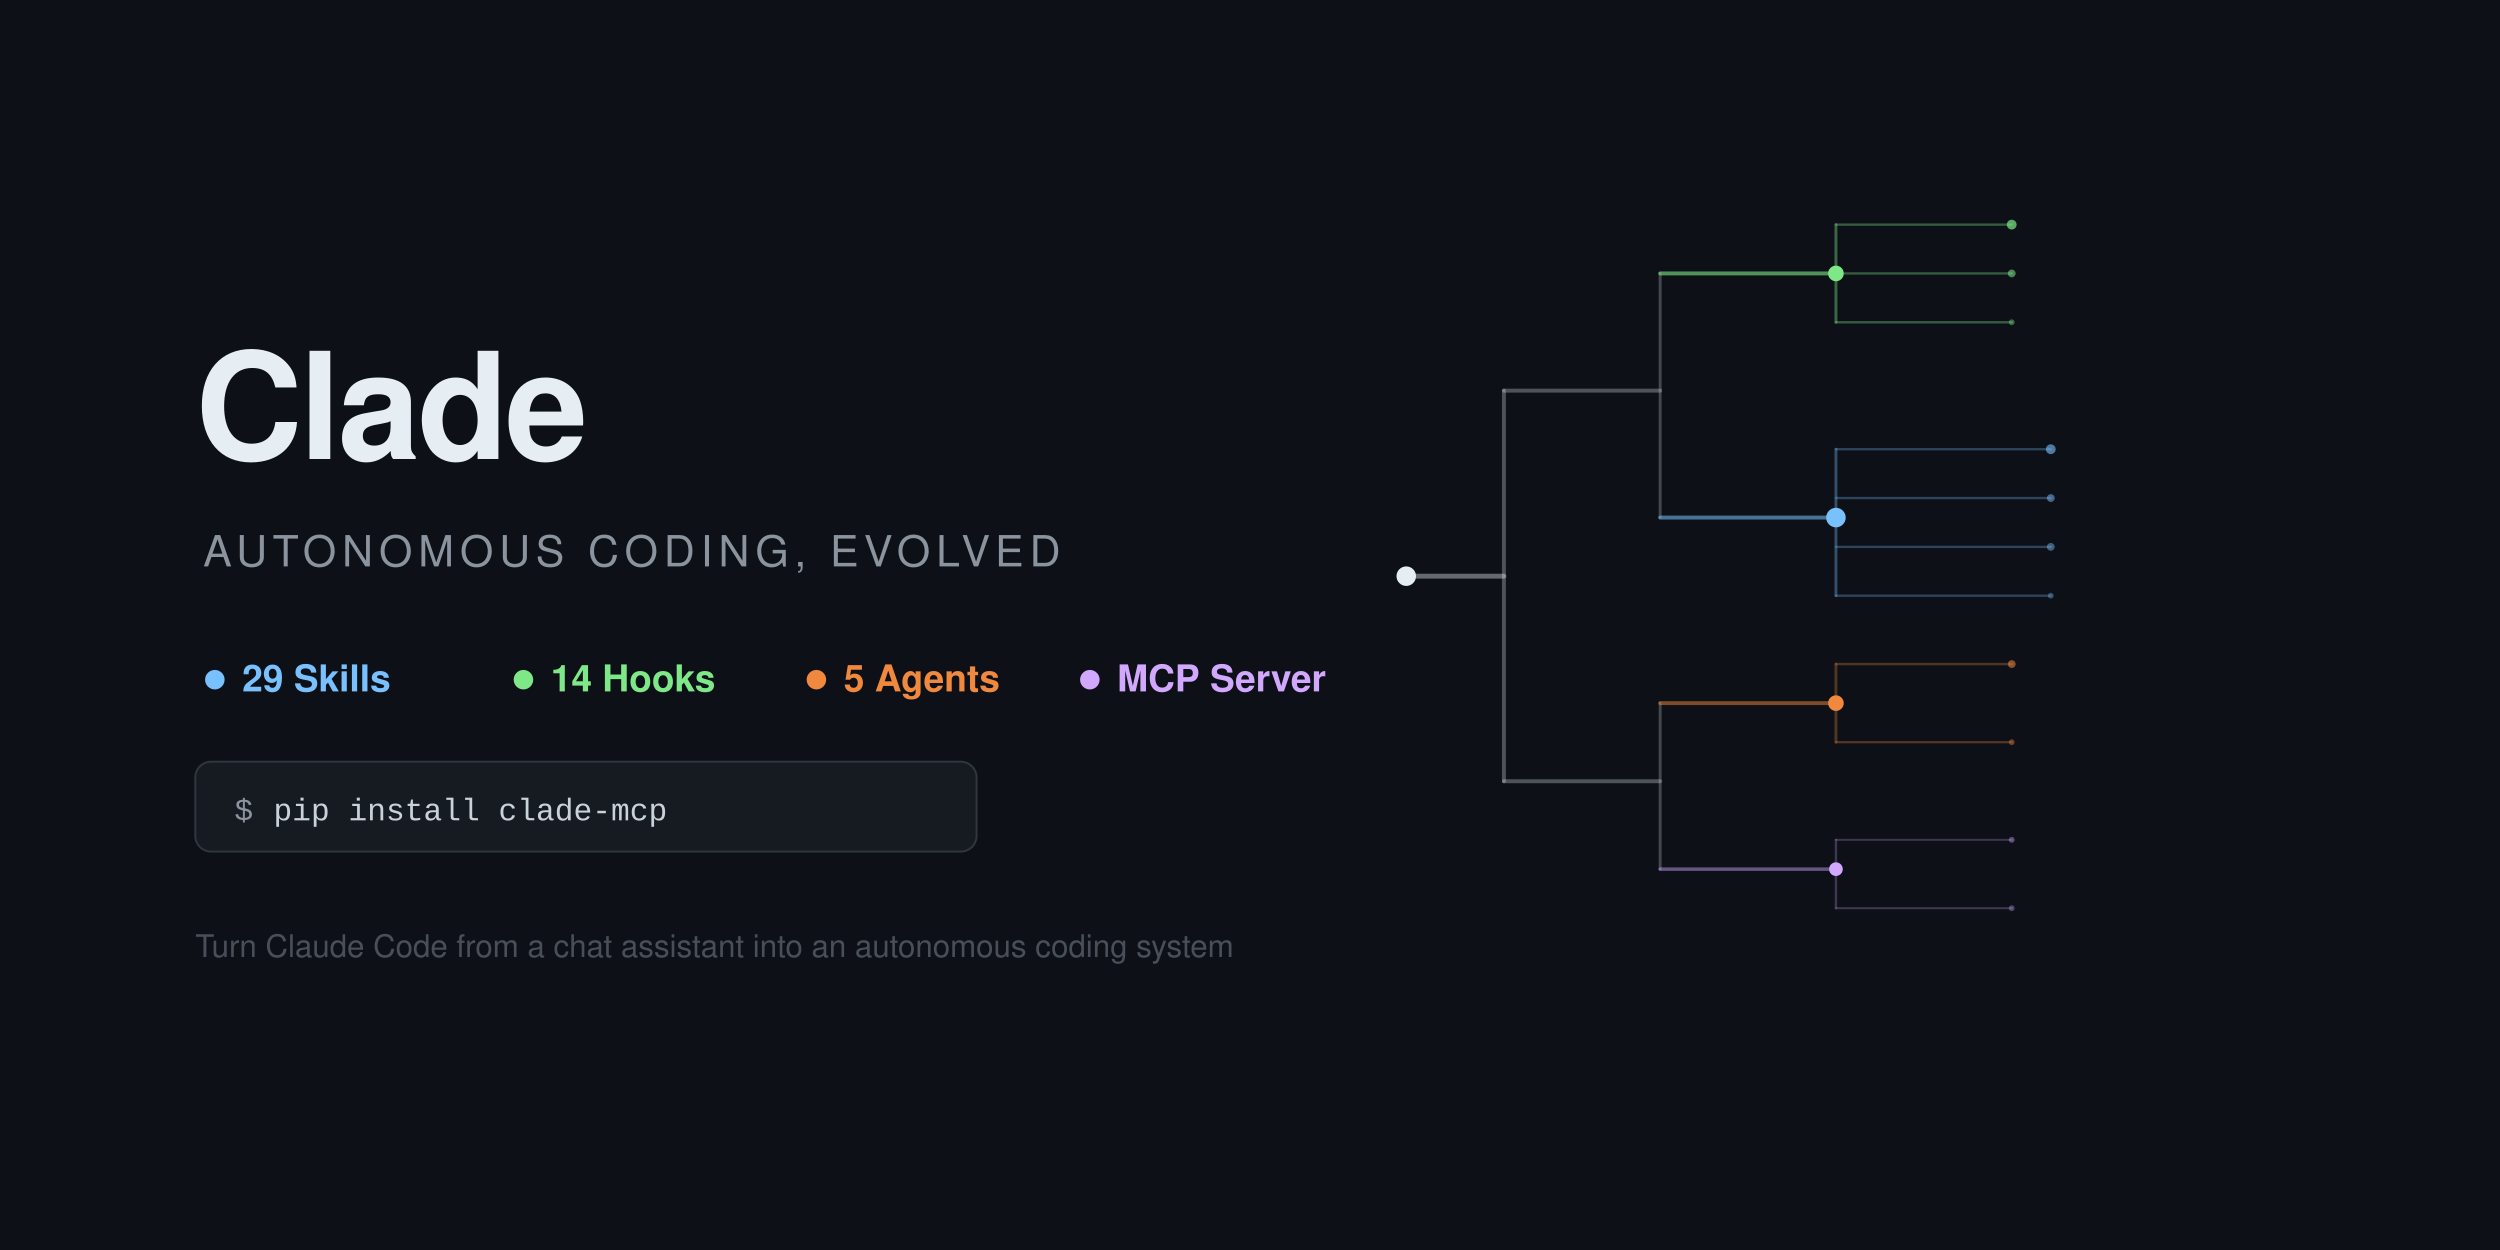
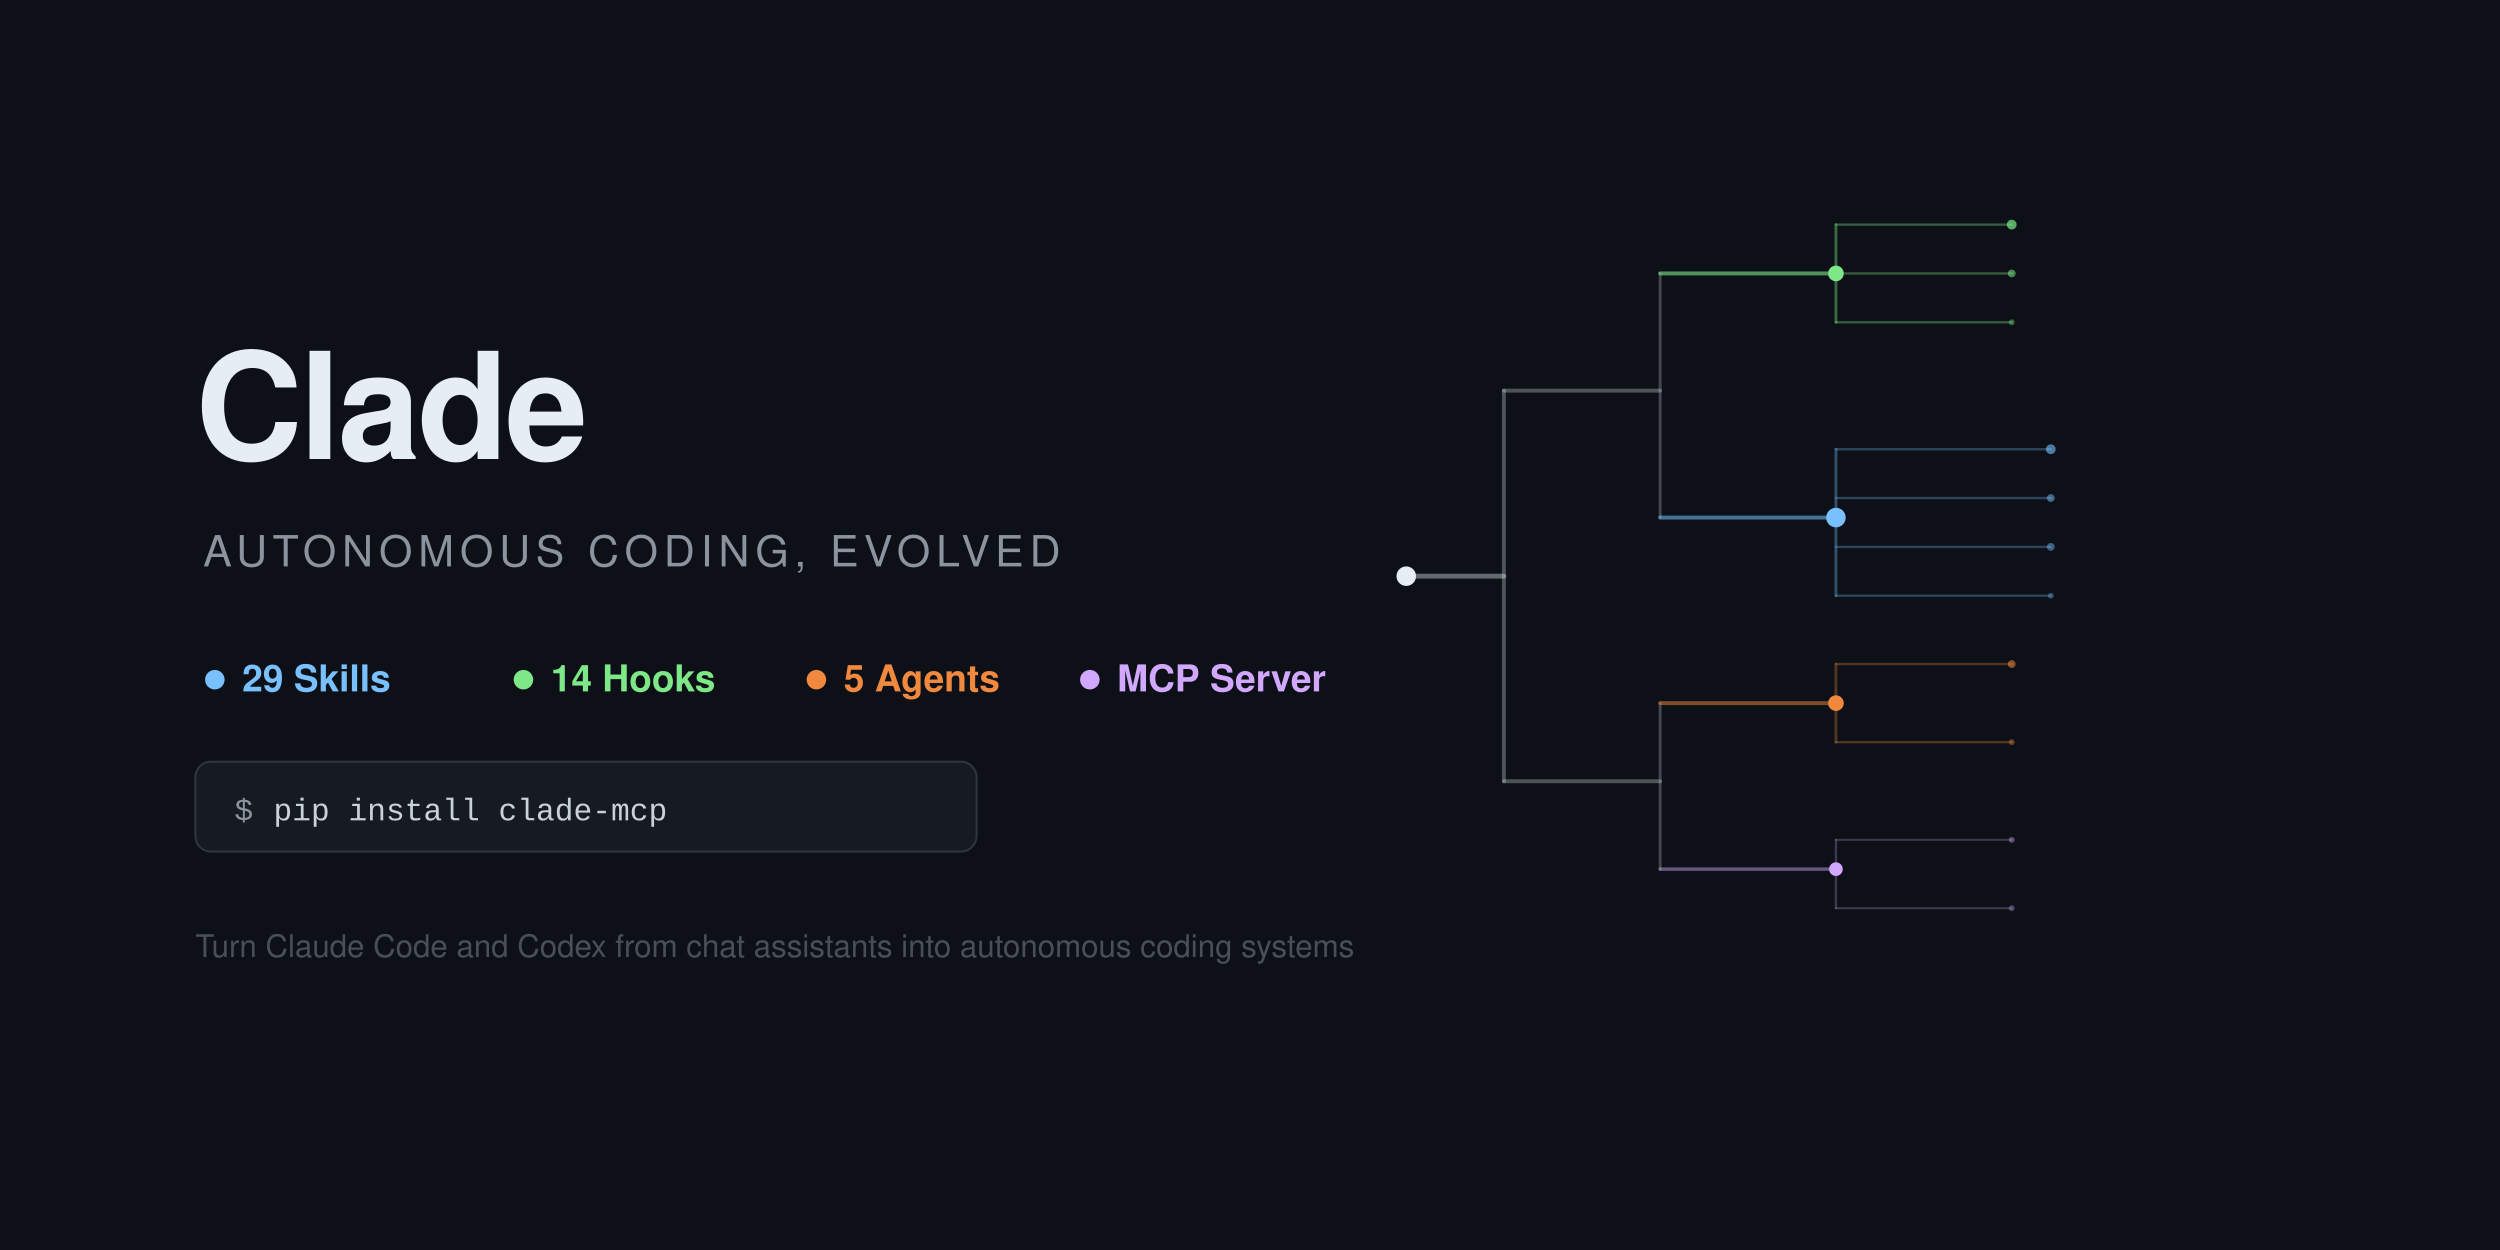
<svg xmlns="http://www.w3.org/2000/svg" viewBox="0 0 1280 640" fill="none">
  <rect width="1280" height="640" fill="#0d1117" />
  <g transform="translate(720, 295)" stroke-linecap="round">
    <circle cx="0" cy="0" r="5" fill="#e6edf3" />
    <line x1="5" y1="0" x2="50" y2="0" stroke="#e6edf3" stroke-width="2.5" opacity="0.4" />
    <line x1="50" y1="-95" x2="50" y2="105" stroke="#e6edf3" stroke-width="2" opacity="0.3" />
    <line x1="50" y1="-95" x2="130" y2="-95" stroke="#e6edf3" stroke-width="2" opacity="0.3" />
    <line x1="130" y1="-155" x2="130" y2="-30" stroke="#e6edf3" stroke-width="1.5" opacity="0.25" />
    <line x1="130" y1="-155" x2="220" y2="-155" stroke="#7ee787" stroke-width="2" opacity="0.6" />
    <line x1="220" y1="-180" x2="220" y2="-130" stroke="#7ee787" stroke-width="1.5" opacity="0.4" />
    <line x1="220" y1="-180" x2="310" y2="-180" stroke="#7ee787" stroke-width="1.2" opacity="0.35" />
    <circle cx="310" cy="-180" r="2.5" fill="#7ee787" opacity="0.7" />
    <line x1="220" y1="-155" x2="310" y2="-155" stroke="#7ee787" stroke-width="1.2" opacity="0.35" />
    <circle cx="310" cy="-155" r="2" fill="#7ee787" opacity="0.55" />
    <line x1="220" y1="-130" x2="310" y2="-130" stroke="#7ee787" stroke-width="1.2" opacity="0.35" />
    <circle cx="310" cy="-130" r="1.5" fill="#7ee787" opacity="0.4" />
    <circle cx="220" cy="-155" r="4" fill="#7ee787" />
    <line x1="130" y1="-30" x2="220" y2="-30" stroke="#79c0ff" stroke-width="2" opacity="0.55" />
    <line x1="220" y1="-65" x2="220" y2="10" stroke="#79c0ff" stroke-width="1.5" opacity="0.35" />
    <line x1="220" y1="-65" x2="330" y2="-65" stroke="#79c0ff" stroke-width="1.2" opacity="0.3" />
    <circle cx="330" cy="-65" r="2.5" fill="#79c0ff" opacity="0.6" />
    <line x1="220" y1="-40" x2="330" y2="-40" stroke="#79c0ff" stroke-width="1.2" opacity="0.3" />
    <circle cx="330" cy="-40" r="2" fill="#79c0ff" opacity="0.5" />
    <line x1="220" y1="-15" x2="330" y2="-15" stroke="#79c0ff" stroke-width="1.2" opacity="0.3" />
    <circle cx="330" cy="-15" r="2" fill="#79c0ff" opacity="0.45" />
    <line x1="220" y1="10" x2="330" y2="10" stroke="#79c0ff" stroke-width="1.2" opacity="0.3" />
    <circle cx="330" cy="10" r="1.5" fill="#79c0ff" opacity="0.35" />
    <circle cx="220" cy="-30" r="5" fill="#79c0ff" />
    <line x1="50" y1="105" x2="130" y2="105" stroke="#e6edf3" stroke-width="2" opacity="0.3" />
    <line x1="130" y1="65" x2="130" y2="150" stroke="#e6edf3" stroke-width="1.5" opacity="0.25" />
    <line x1="130" y1="65" x2="220" y2="65" stroke="#f0883e" stroke-width="2" opacity="0.5" />
    <line x1="220" y1="45" x2="220" y2="85" stroke="#f0883e" stroke-width="1.5" opacity="0.3" />
    <line x1="220" y1="45" x2="310" y2="45" stroke="#f0883e" stroke-width="1.2" opacity="0.3" />
    <circle cx="310" cy="45" r="2" fill="#f0883e" opacity="0.55" />
    <line x1="220" y1="85" x2="310" y2="85" stroke="#f0883e" stroke-width="1.2" opacity="0.3" />
    <circle cx="310" cy="85" r="1.5" fill="#f0883e" opacity="0.4" />
    <circle cx="220" cy="65" r="4" fill="#f0883e" />
    <line x1="130" y1="150" x2="220" y2="150" stroke="#d2a8ff" stroke-width="1.8" opacity="0.45" />
    <line x1="220" y1="135" x2="220" y2="170" stroke="#d2a8ff" stroke-width="1.2" opacity="0.25" />
    <line x1="220" y1="135" x2="310" y2="135" stroke="#d2a8ff" stroke-width="1" opacity="0.25" />
    <circle cx="310" cy="135" r="1.5" fill="#d2a8ff" opacity="0.4" />
    <line x1="220" y1="170" x2="310" y2="170" stroke="#d2a8ff" stroke-width="1" opacity="0.25" />
    <circle cx="310" cy="170" r="1.5" fill="#d2a8ff" opacity="0.35" />
    <circle cx="220" cy="150" r="3.5" fill="#d2a8ff" />
  </g>
  <text x="100" y="235" fill="#e6edf3" font-family="Helvetica, Arial, sans-serif" font-weight="700" font-size="76" letter-spacing="-1.5">Clade</text>
  <text x="104" y="290" fill="#8b949e" font-family="Helvetica, Arial, sans-serif" font-weight="400" font-size="22" letter-spacing="3">AUTONOMOUS CODING, EVOLVED</text>
  <circle cx="110" cy="348" r="5" fill="#79c0ff" />
  <text x="124" y="354" fill="#79c0ff" font-family="Helvetica, Arial, sans-serif" font-weight="600" font-size="19">29 Skills</text>
  <circle cx="268" cy="348" r="5" fill="#7ee787" />
  <text x="282" y="354" fill="#7ee787" font-family="Helvetica, Arial, sans-serif" font-weight="600" font-size="19">14 Hooks</text>
  <circle cx="418" cy="348" r="5" fill="#f0883e" />
  <text x="432" y="354" fill="#f0883e" font-family="Helvetica, Arial, sans-serif" font-weight="600" font-size="19">5 Agents</text>
  <circle cx="558" cy="348" r="5" fill="#d2a8ff" />
  <text x="572" y="354" fill="#d2a8ff" font-family="Helvetica, Arial, sans-serif" font-weight="600" font-size="19">MCP Server</text>
  <rect x="100" y="390" width="400" height="46" rx="8" fill="#161b22" stroke="#30363d" stroke-width="1" />
  <text x="120" y="420" fill="#8b949e" font-family="Consolas, 'Liberation Mono', monospace" font-size="16">$</text>
  <text x="140" y="420" fill="#c9d1d9" font-family="Consolas, 'Liberation Mono', monospace" font-size="16">pip install clade-mcp</text>
-   <text x="100" y="490" fill="#484f58" font-family="Helvetica, Arial, sans-serif" font-weight="400" font-size="16">Turn Claude Code from a chat assistant into an autonomous coding system</text>
+   <text x="100" y="490" fill="#484f58" font-family="Helvetica, Arial, sans-serif" font-weight="400" font-size="16">Turn Claude Code and Codex from chat assistants into autonomous coding systems</text>
</svg>
